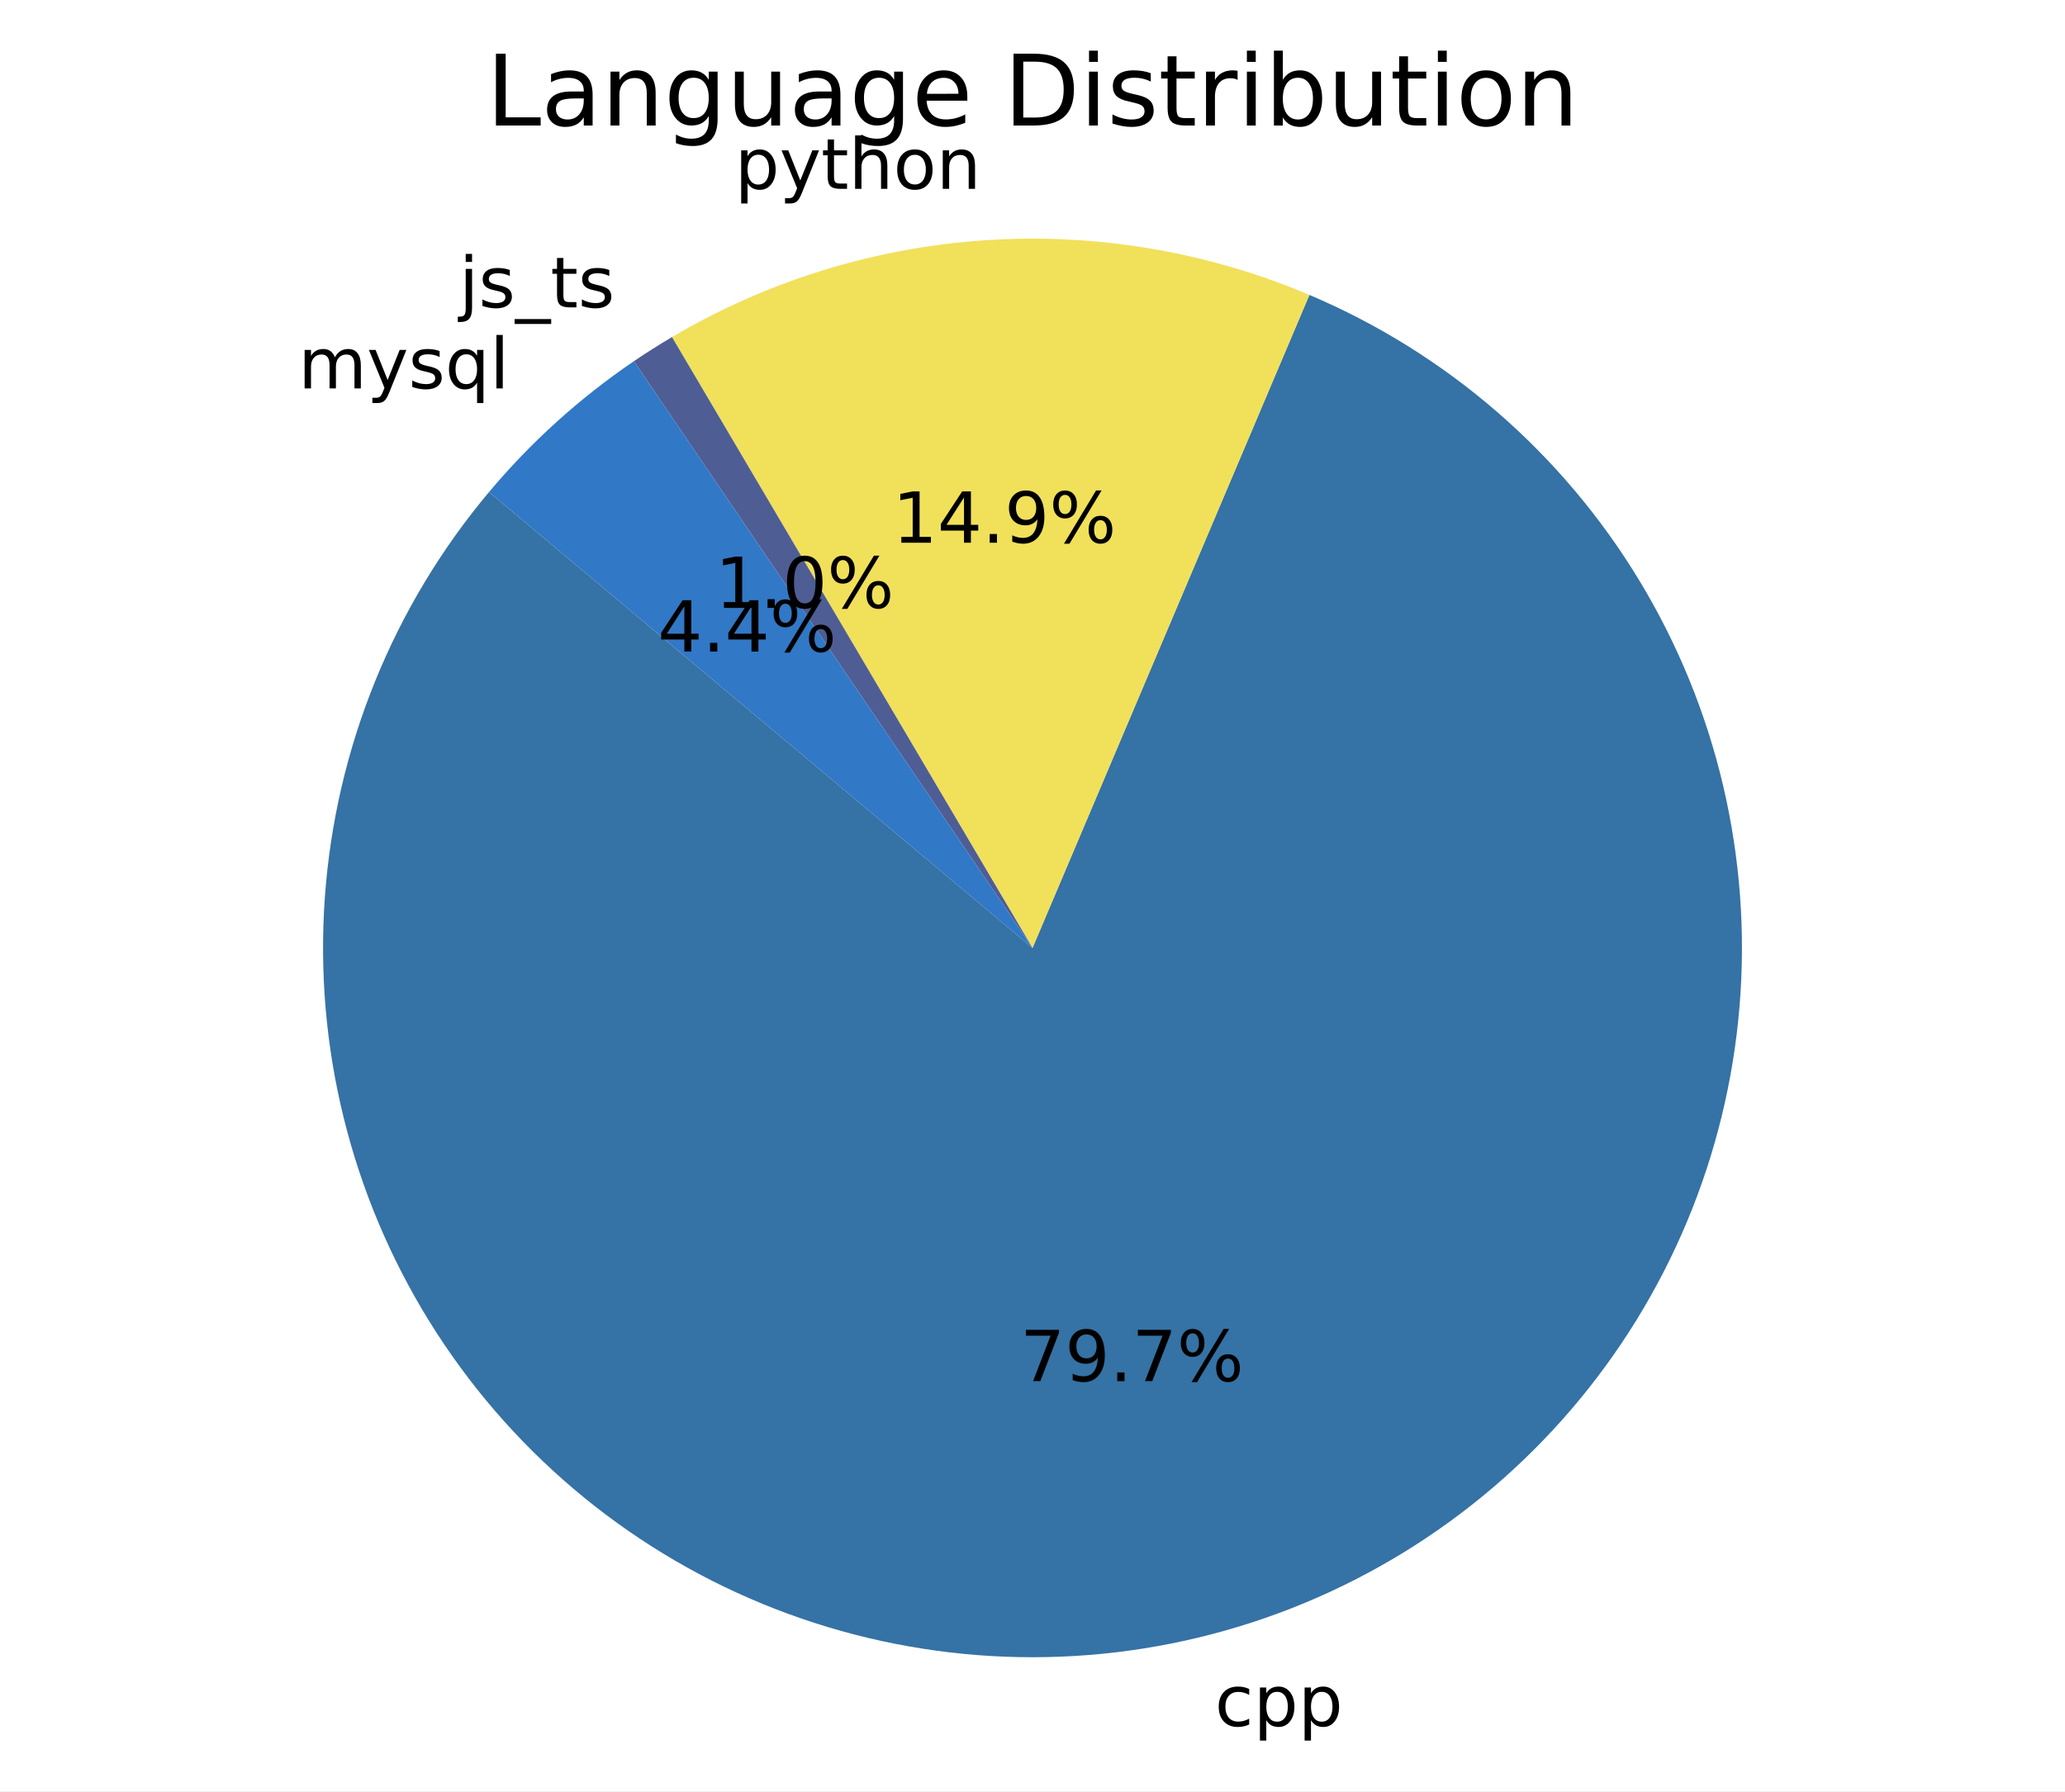
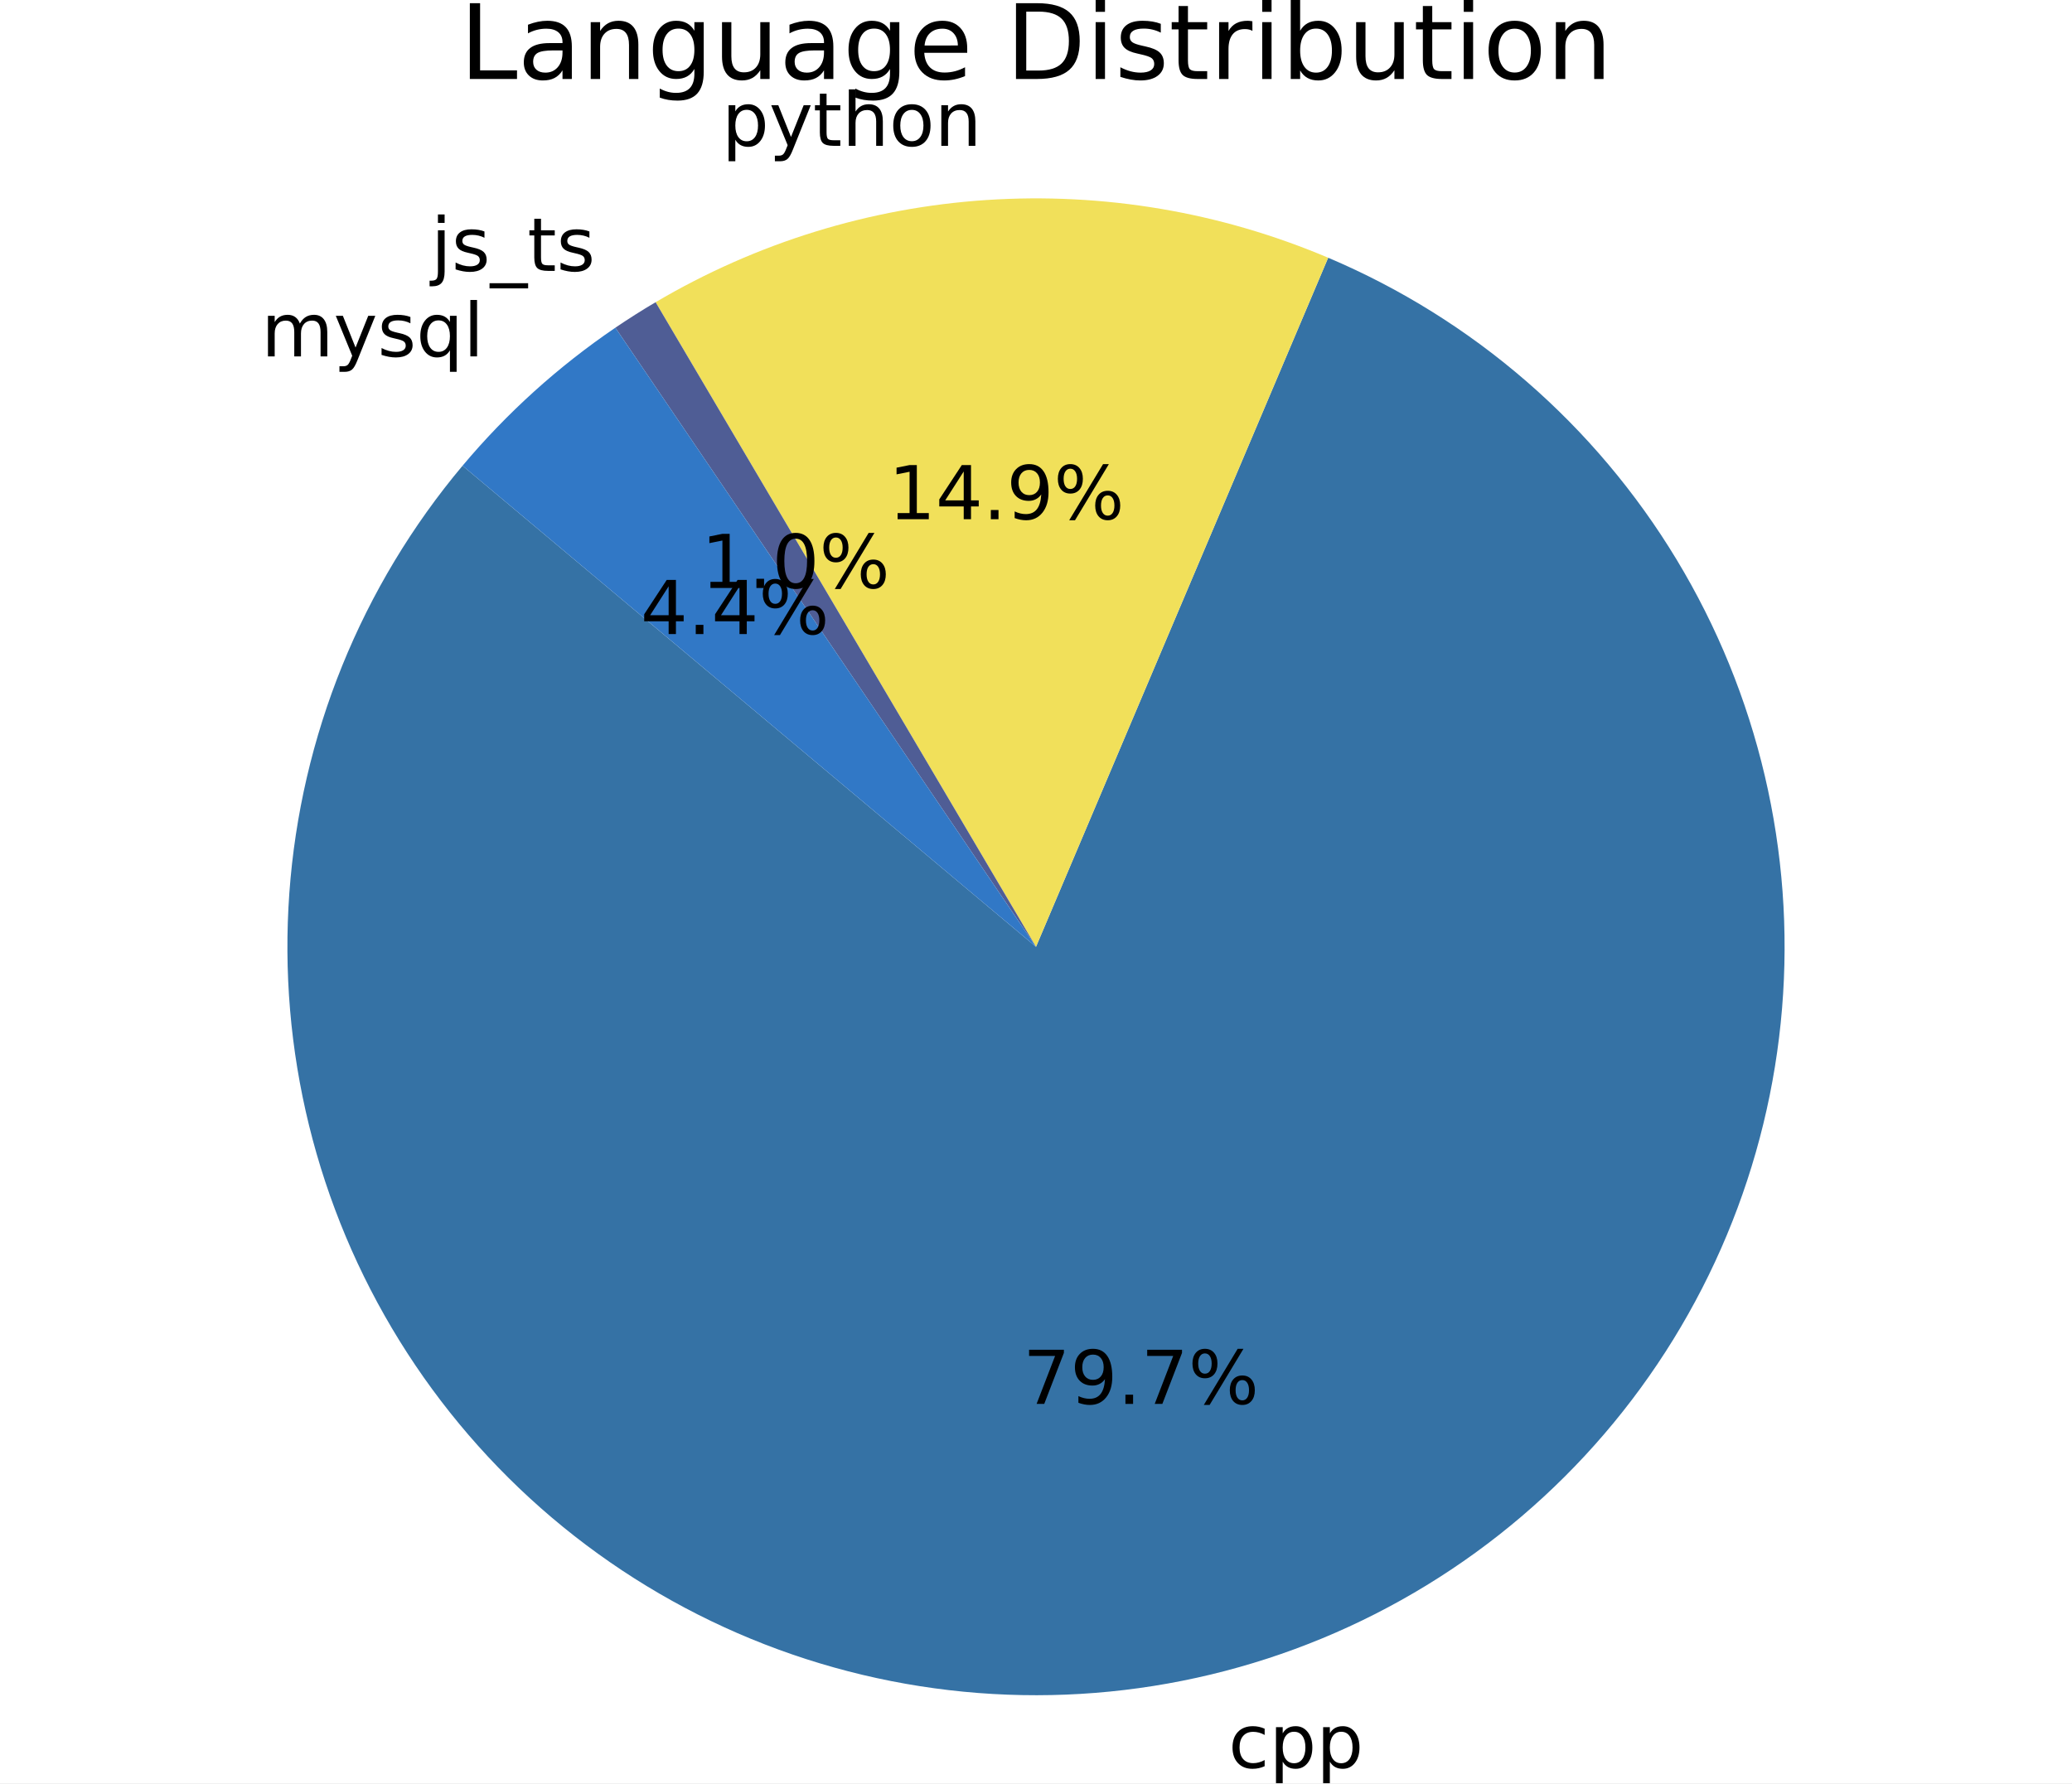
- <svg xmlns="http://www.w3.org/2000/svg" xmlns:xlink="http://www.w3.org/1999/xlink" width="293.4pt" height="254.567pt" viewBox="0 0 293.4 254.567" version="1.1">
+ <svg xmlns="http://www.w3.org/2000/svg" xmlns:xlink="http://www.w3.org/1999/xlink" width="279pt" height="240.167pt" viewBox="0 0 279 240.167" version="1.1">
  <defs>
    <style type="text/css">*{stroke-linejoin: round; stroke-linecap: butt}</style>
  </defs>
  <g id="figure_1">
    <g id="patch_1">
-       <path d="M 0 254.567  L 293.4 254.567  L 293.4 0  L 0 0  z " style="fill: #ffffff" />
+       <path d="M 0 240.167  L 279 240.167  L 279 0  L 0 0  z " style="fill: #ffffff" />
    </g>
    <g id="axes_1">
      <g id="patch_2">
-         <path d="M 69.483 69.925  C 62.707 78 57.239 87.089 53.28 96.858  C 49.321 106.628 46.918 116.959 46.161 127.473  C 45.403 137.987 46.299 148.556 48.817 158.792  C 51.335 169.028 55.443 178.807 60.991 187.77  C 66.539 196.734 73.459 204.771 81.498 211.59  C 89.537 218.409 98.597 223.925 108.345 227.936  C 118.094 231.947 128.412 234.404 138.922 235.217  C 149.432 236.031 160.005 235.19 170.254 232.727  C 180.504 230.264 190.304 226.208 199.297 220.707  C 208.29 215.207 216.364 208.33 223.225 200.327  C 230.087 192.324 235.65 183.294 239.713 173.567  C 243.776 163.84 246.288 153.535 247.157 143.029  C 248.026 132.524 247.242 121.946 244.833 111.684  C 242.424 101.421 238.42 91.6 232.967 82.578  C 227.515 73.556 220.68 65.445 212.714 58.542  C 204.748 51.638 195.747 46.027 186.042 41.912  L 146.7 134.718  z " style="fill: #3572a5" />
+         <path d="M 62.283 62.725  C 55.507 70.8 50.039 79.889 46.08 89.658  C 42.121 99.428 39.718 109.759 38.961 120.273  C 38.203 130.787 39.099 141.356 41.617 151.592  C 44.135 161.828 48.243 171.607 53.791 180.57  C 59.339 189.534 66.259 197.571 74.298 204.39  C 82.337 211.209 91.397 216.725 101.145 220.736  C 110.894 224.747 121.212 227.204 131.722 228.017  C 142.232 228.831 152.805 227.99 163.054 225.527  C 173.304 223.064 183.104 219.008 192.097 213.507  C 201.09 208.007 209.164 201.13 216.025 193.127  C 222.887 185.124 228.45 176.094 232.513 166.367  C 236.576 156.64 239.088 146.335 239.957 135.829  C 240.826 125.324 240.042 114.746 237.633 104.484  C 235.224 94.221 231.22 84.4 225.767 75.378  C 220.315 66.356 213.48 58.245 205.514 51.342  C 197.548 44.438 188.547 38.827 178.842 34.712  L 139.5 127.518  z " style="fill: #3572a5" />
      </g>
      <g id="patch_3">
-         <path d="M 186.042 41.912  C 171.53 35.761 155.776 33.097 140.048 34.138  C 124.32 35.178 109.054 39.892 95.479 47.902  L 146.7 134.718  z " style="fill: #f1e05a" />
+         <path d="M 178.842 34.712  C 164.33 28.561 148.576 25.897 132.848 26.938  C 117.12 27.978 101.854 32.692 88.279 40.702  L 139.5 127.518  z " style="fill: #f1e05a" />
      </g>
      <g id="patch_4">
-         <path d="M 95.479 47.902  C 94.557 48.445 93.645 49.004 92.741 49.576  C 91.837 50.149 90.943 50.736 90.058 51.337  L 146.7 134.718  z " style="fill: #4f5d95" />
+         <path d="M 88.279 40.702  C 87.357 41.245 86.445 41.804 85.541 42.376  C 84.637 42.949 83.743 43.536 82.858 44.137  L 139.5 127.518  z " style="fill: #4f5d95" />
      </g>
      <g id="patch_5">
-         <path d="M 90.058 51.337  C 86.221 53.944 82.569 56.811 79.128 59.92  C 75.687 63.029 72.464 66.372 69.483 69.925  L 146.7 134.718  z " style="fill: #3178c6" />
+         <path d="M 82.858 44.137  C 79.021 46.744 75.369 49.611 71.928 52.72  C 68.487 55.829 65.264 59.172 62.283 62.725  L 139.5 127.518  z " style="fill: #3178c6" />
      </g>
      <g id="matplotlib.axis_1" />
      <g id="matplotlib.axis_2" />
      <g id="text_1">
-         <g transform="translate(172.6099 245.2875) scale(0.1 -0.1)">
+         <g transform="translate(165.4099 238.0875) scale(0.1 -0.1)">
          <defs>
            <path id="DejaVuSans-63" d="M 3122 3366  L 3122 2828  Q 2878 2963 2633 3030  Q 2388 3097 2138 3097  Q 1578 3097 1268 2742  Q 959 2388 959 1747  Q 959 1106 1268 751  Q 1578 397 2138 397  Q 2388 397 2633 464  Q 2878 531 3122 666  L 3122 134  Q 2881 22 2623 -34  Q 2366 -91 2075 -91  Q 1284 -91 818 406  Q 353 903 353 1747  Q 353 2603 823 3093  Q 1294 3584 2113 3584  Q 2378 3584 2631 3529  Q 2884 3475 3122 3366  z " transform="scale(0.015625)" />
            <path id="DejaVuSans-70" d="M 1159 525  L 1159 -1331  L 581 -1331  L 581 3500  L 1159 3500  L 1159 2969  Q 1341 3281 1617 3432  Q 1894 3584 2278 3584  Q 2916 3584 3314 3078  Q 3713 2572 3713 1747  Q 3713 922 3314 415  Q 2916 -91 2278 -91  Q 1894 -91 1617 61  Q 1341 213 1159 525  z M 3116 1747  Q 3116 2381 2855 2742  Q 2594 3103 2138 3103  Q 1681 3103 1420 2742  Q 1159 2381 1159 1747  Q 1159 1113 1420 752  Q 1681 391 2138 391  Q 2594 391 2855 752  Q 3116 1113 3116 1747  z " transform="scale(0.015625)" />
          </defs>
          <use xlink:href="#DejaVuSans-63" />
          <use xlink:href="#DejaVuSans-70" x="54.98" />
          <use xlink:href="#DejaVuSans-70" x="118.457" />
        </g>
      </g>
      <g id="text_2">
-         <g transform="translate(144.9491 196.2828) scale(0.1 -0.1)">
+         <g transform="translate(137.7491 189.0828) scale(0.1 -0.1)">
          <defs>
            <path id="DejaVuSans-37" d="M 525 4666  L 3525 4666  L 3525 4397  L 1831 0  L 1172 0  L 2766 4134  L 525 4134  L 525 4666  z " transform="scale(0.015625)" />
            <path id="DejaVuSans-39" d="M 703 97  L 703 672  Q 941 559 1184 500  Q 1428 441 1663 441  Q 2288 441 2617 861  Q 2947 1281 2994 2138  Q 2813 1869 2534 1725  Q 2256 1581 1919 1581  Q 1219 1581 811 2004  Q 403 2428 403 3163  Q 403 3881 828 4315  Q 1253 4750 1959 4750  Q 2769 4750 3195 4129  Q 3622 3509 3622 2328  Q 3622 1225 3098 567  Q 2575 -91 1691 -91  Q 1453 -91 1209 -44  Q 966 3 703 97  z M 1959 2075  Q 2384 2075 2632 2365  Q 2881 2656 2881 3163  Q 2881 3666 2632 3958  Q 2384 4250 1959 4250  Q 1534 4250 1286 3958  Q 1038 3666 1038 3163  Q 1038 2656 1286 2365  Q 1534 2075 1959 2075  z " transform="scale(0.015625)" />
            <path id="DejaVuSans-2e" d="M 684 794  L 1344 794  L 1344 0  L 684 0  L 684 794  z " transform="scale(0.015625)" />
            <path id="DejaVuSans-25" d="M 4653 2053  Q 4381 2053 4226 1822  Q 4072 1591 4072 1178  Q 4072 772 4226 539  Q 4381 306 4653 306  Q 4919 306 5073 539  Q 5228 772 5228 1178  Q 5228 1588 5073 1820  Q 4919 2053 4653 2053  z M 4653 2450  Q 5147 2450 5437 2106  Q 5728 1763 5728 1178  Q 5728 594 5436 251  Q 5144 -91 4653 -91  Q 4153 -91 3862 251  Q 3572 594 3572 1178  Q 3572 1766 3864 2108  Q 4156 2450 4653 2450  z M 1428 4353  Q 1159 4353 1004 4120  Q 850 3888 850 3481  Q 850 3069 1003 2837  Q 1156 2606 1428 2606  Q 1700 2606 1854 2837  Q 2009 3069 2009 3481  Q 2009 3884 1853 4118  Q 1697 4353 1428 4353  z M 4250 4750  L 4750 4750  L 1831 -91  L 1331 -91  L 4250 4750  z M 1428 4750  Q 1922 4750 2215 4408  Q 2509 4066 2509 3481  Q 2509 2891 2217 2550  Q 1925 2209 1428 2209  Q 931 2209 642 2551  Q 353 2894 353 3481  Q 353 4063 643 4406  Q 934 4750 1428 4750  z " transform="scale(0.015625)" />
          </defs>
          <use xlink:href="#DejaVuSans-37" />
          <use xlink:href="#DejaVuSans-39" x="63.623" />
          <use xlink:href="#DejaVuSans-2e" x="127.246" />
          <use xlink:href="#DejaVuSans-37" x="159.033" />
          <use xlink:href="#DejaVuSans-25" x="222.656" />
        </g>
      </g>
      <g id="text_3">
-         <g transform="translate(104.4016 26.83887) scale(0.1 -0.1)">
+         <g transform="translate(97.20161 19.63887) scale(0.1 -0.1)">
          <defs>
            <path id="DejaVuSans-79" d="M 2059 -325  Q 1816 -950 1584 -1140  Q 1353 -1331 966 -1331  L 506 -1331  L 506 -850  L 844 -850  Q 1081 -850 1212 -737  Q 1344 -625 1503 -206  L 1606 56  L 191 3500  L 800 3500  L 1894 763  L 2988 3500  L 3597 3500  L 2059 -325  z " transform="scale(0.015625)" />
            <path id="DejaVuSans-74" d="M 1172 4494  L 1172 3500  L 2356 3500  L 2356 3053  L 1172 3053  L 1172 1153  Q 1172 725 1289 603  Q 1406 481 1766 481  L 2356 481  L 2356 0  L 1766 0  Q 1100 0 847 248  Q 594 497 594 1153  L 594 3053  L 172 3053  L 172 3500  L 594 3500  L 594 4494  L 1172 4494  z " transform="scale(0.015625)" />
            <path id="DejaVuSans-68" d="M 3513 2113  L 3513 0  L 2938 0  L 2938 2094  Q 2938 2591 2744 2837  Q 2550 3084 2163 3084  Q 1697 3084 1428 2787  Q 1159 2491 1159 1978  L 1159 0  L 581 0  L 581 4863  L 1159 4863  L 1159 2956  Q 1366 3272 1645 3428  Q 1925 3584 2291 3584  Q 2894 3584 3203 3211  Q 3513 2838 3513 2113  z " transform="scale(0.015625)" />
            <path id="DejaVuSans-6f" d="M 1959 3097  Q 1497 3097 1228 2736  Q 959 2375 959 1747  Q 959 1119 1226 758  Q 1494 397 1959 397  Q 2419 397 2687 759  Q 2956 1122 2956 1747  Q 2956 2369 2687 2733  Q 2419 3097 1959 3097  z M 1959 3584  Q 2709 3584 3137 3096  Q 3566 2609 3566 1747  Q 3566 888 3137 398  Q 2709 -91 1959 -91  Q 1206 -91 779 398  Q 353 888 353 1747  Q 353 2609 779 3096  Q 1206 3584 1959 3584  z " transform="scale(0.015625)" />
            <path id="DejaVuSans-6e" d="M 3513 2113  L 3513 0  L 2938 0  L 2938 2094  Q 2938 2591 2744 2837  Q 2550 3084 2163 3084  Q 1697 3084 1428 2787  Q 1159 2491 1159 1978  L 1159 0  L 581 0  L 581 3500  L 1159 3500  L 1159 2956  Q 1366 3272 1645 3428  Q 1925 3584 2291 3584  Q 2894 3584 3203 3211  Q 3513 2838 3513 2113  z " transform="scale(0.015625)" />
          </defs>
          <use xlink:href="#DejaVuSans-70" />
          <use xlink:href="#DejaVuSans-79" x="63.477" />
          <use xlink:href="#DejaVuSans-74" x="122.656" />
          <use xlink:href="#DejaVuSans-68" x="161.865" />
          <use xlink:href="#DejaVuSans-6f" x="225.244" />
          <use xlink:href="#DejaVuSans-6e" x="286.426" />
        </g>
      </g>
      <g id="text_4">
-         <g transform="translate(126.8252 77.12901) scale(0.1 -0.1)">
+         <g transform="translate(119.6252 69.92901) scale(0.1 -0.1)">
          <defs>
            <path id="DejaVuSans-31" d="M 794 531  L 1825 531  L 1825 4091  L 703 3866  L 703 4441  L 1819 4666  L 2450 4666  L 2450 531  L 3481 531  L 3481 0  L 794 0  L 794 531  z " transform="scale(0.015625)" />
            <path id="DejaVuSans-34" d="M 2419 4116  L 825 1625  L 2419 1625  L 2419 4116  z M 2253 4666  L 3047 4666  L 3047 1625  L 3713 1625  L 3713 1100  L 3047 1100  L 3047 0  L 2419 0  L 2419 1100  L 313 1100  L 313 1709  L 2253 4666  z " transform="scale(0.015625)" />
          </defs>
          <use xlink:href="#DejaVuSans-31" />
          <use xlink:href="#DejaVuSans-34" x="63.623" />
          <use xlink:href="#DejaVuSans-2e" x="127.246" />
          <use xlink:href="#DejaVuSans-39" x="159.033" />
          <use xlink:href="#DejaVuSans-25" x="222.656" />
        </g>
      </g>
      <g id="text_5">
-         <g transform="translate(65.22775 43.68262) scale(0.1 -0.1)">
+         <g transform="translate(58.02775 36.48262) scale(0.1 -0.1)">
          <defs>
            <path id="DejaVuSans-6a" d="M 603 3500  L 1178 3500  L 1178 -63  Q 1178 -731 923 -1031  Q 669 -1331 103 -1331  L -116 -1331  L -116 -844  L 38 -844  Q 366 -844 484 -692  Q 603 -541 603 -63  L 603 3500  z M 603 4863  L 1178 4863  L 1178 4134  L 603 4134  L 603 4863  z " transform="scale(0.015625)" />
            <path id="DejaVuSans-73" d="M 2834 3397  L 2834 2853  Q 2591 2978 2328 3040  Q 2066 3103 1784 3103  Q 1356 3103 1142 2972  Q 928 2841 928 2578  Q 928 2378 1081 2264  Q 1234 2150 1697 2047  L 1894 2003  Q 2506 1872 2764 1633  Q 3022 1394 3022 966  Q 3022 478 2636 193  Q 2250 -91 1575 -91  Q 1294 -91 989 -36  Q 684 19 347 128  L 347 722  Q 666 556 975 473  Q 1284 391 1588 391  Q 1994 391 2212 530  Q 2431 669 2431 922  Q 2431 1156 2273 1281  Q 2116 1406 1581 1522  L 1381 1569  Q 847 1681 609 1914  Q 372 2147 372 2553  Q 372 3047 722 3315  Q 1072 3584 1716 3584  Q 2034 3584 2315 3537  Q 2597 3491 2834 3397  z " transform="scale(0.015625)" />
            <path id="DejaVuSans-5f" d="M 3263 -1063  L 3263 -1509  L -63 -1509  L -63 -1063  L 3263 -1063  z " transform="scale(0.015625)" />
          </defs>
          <use xlink:href="#DejaVuSans-6a" />
          <use xlink:href="#DejaVuSans-73" x="27.783" />
          <use xlink:href="#DejaVuSans-5f" x="79.883" />
          <use xlink:href="#DejaVuSans-74" x="129.883" />
          <use xlink:href="#DejaVuSans-73" x="169.092" />
        </g>
      </g>
      <g id="text_6">
-         <g transform="translate(101.6222 86.39236) scale(0.1 -0.1)">
+         <g transform="translate(94.42217 79.19236) scale(0.1 -0.1)">
          <defs>
            <path id="DejaVuSans-30" d="M 2034 4250  Q 1547 4250 1301 3770  Q 1056 3291 1056 2328  Q 1056 1369 1301 889  Q 1547 409 2034 409  Q 2525 409 2770 889  Q 3016 1369 3016 2328  Q 3016 3291 2770 3770  Q 2525 4250 2034 4250  z M 2034 4750  Q 2819 4750 3233 4129  Q 3647 3509 3647 2328  Q 3647 1150 3233 529  Q 2819 -91 2034 -91  Q 1250 -91 836 529  Q 422 1150 422 2328  Q 422 3509 836 4129  Q 1250 4750 2034 4750  z " transform="scale(0.015625)" />
          </defs>
          <use xlink:href="#DejaVuSans-31" />
          <use xlink:href="#DejaVuSans-2e" x="63.623" />
          <use xlink:href="#DejaVuSans-30" x="95.41" />
          <use xlink:href="#DejaVuSans-25" x="159.033" />
        </g>
      </g>
      <g id="text_7">
-         <g transform="translate(42.37554 55.19988) scale(0.1 -0.1)">
+         <g transform="translate(35.17554 47.99988) scale(0.1 -0.1)">
          <defs>
            <path id="DejaVuSans-6d" d="M 3328 2828  Q 3544 3216 3844 3400  Q 4144 3584 4550 3584  Q 5097 3584 5394 3201  Q 5691 2819 5691 2113  L 5691 0  L 5113 0  L 5113 2094  Q 5113 2597 4934 2840  Q 4756 3084 4391 3084  Q 3944 3084 3684 2787  Q 3425 2491 3425 1978  L 3425 0  L 2847 0  L 2847 2094  Q 2847 2600 2669 2842  Q 2491 3084 2119 3084  Q 1678 3084 1418 2786  Q 1159 2488 1159 1978  L 1159 0  L 581 0  L 581 3500  L 1159 3500  L 1159 2956  Q 1356 3278 1631 3431  Q 1906 3584 2284 3584  Q 2666 3584 2933 3390  Q 3200 3197 3328 2828  z " transform="scale(0.015625)" />
            <path id="DejaVuSans-71" d="M 947 1747  Q 947 1113 1208 752  Q 1469 391 1925 391  Q 2381 391 2643 752  Q 2906 1113 2906 1747  Q 2906 2381 2643 2742  Q 2381 3103 1925 3103  Q 1469 3103 1208 2742  Q 947 2381 947 1747  z M 2906 525  Q 2725 213 2448 61  Q 2172 -91 1784 -91  Q 1150 -91 751 415  Q 353 922 353 1747  Q 353 2572 751 3078  Q 1150 3584 1784 3584  Q 2172 3584 2448 3432  Q 2725 3281 2906 2969  L 2906 3500  L 3481 3500  L 3481 -1331  L 2906 -1331  L 2906 525  z " transform="scale(0.015625)" />
            <path id="DejaVuSans-6c" d="M 603 4863  L 1178 4863  L 1178 0  L 603 0  L 603 4863  z " transform="scale(0.015625)" />
          </defs>
          <use xlink:href="#DejaVuSans-6d" />
          <use xlink:href="#DejaVuSans-79" x="97.412" />
          <use xlink:href="#DejaVuSans-73" x="156.592" />
          <use xlink:href="#DejaVuSans-71" x="208.691" />
          <use xlink:href="#DejaVuSans-6c" x="272.168" />
        </g>
      </g>
      <g id="text_8">
-         <g transform="translate(93.45448 92.59865) scale(0.1 -0.1)">
+         <g transform="translate(86.25448 85.39866) scale(0.1 -0.1)">
          <use xlink:href="#DejaVuSans-34" />
          <use xlink:href="#DejaVuSans-2e" x="63.623" />
          <use xlink:href="#DejaVuSans-34" x="95.41" />
          <use xlink:href="#DejaVuSans-25" x="159.033" />
        </g>
      </g>
      <g id="text_9">
-         <g transform="translate(69.09188 17.83781) scale(0.14 -0.14)">
+         <g transform="translate(61.89187 10.63781) scale(0.14 -0.14)">
          <defs>
            <path id="DejaVuSans-4c" d="M 628 4666  L 1259 4666  L 1259 531  L 3531 531  L 3531 0  L 628 0  L 628 4666  z " transform="scale(0.015625)" />
            <path id="DejaVuSans-61" d="M 2194 1759  Q 1497 1759 1228 1600  Q 959 1441 959 1056  Q 959 750 1161 570  Q 1363 391 1709 391  Q 2188 391 2477 730  Q 2766 1069 2766 1631  L 2766 1759  L 2194 1759  z M 3341 1997  L 3341 0  L 2766 0  L 2766 531  Q 2569 213 2275 61  Q 1981 -91 1556 -91  Q 1019 -91 701 211  Q 384 513 384 1019  Q 384 1609 779 1909  Q 1175 2209 1959 2209  L 2766 2209  L 2766 2266  Q 2766 2663 2505 2880  Q 2244 3097 1772 3097  Q 1472 3097 1187 3025  Q 903 2953 641 2809  L 641 3341  Q 956 3463 1253 3523  Q 1550 3584 1831 3584  Q 2591 3584 2966 3190  Q 3341 2797 3341 1997  z " transform="scale(0.015625)" />
            <path id="DejaVuSans-67" d="M 2906 1791  Q 2906 2416 2648 2759  Q 2391 3103 1925 3103  Q 1463 3103 1205 2759  Q 947 2416 947 1791  Q 947 1169 1205 825  Q 1463 481 1925 481  Q 2391 481 2648 825  Q 2906 1169 2906 1791  z M 3481 434  Q 3481 -459 3084 -895  Q 2688 -1331 1869 -1331  Q 1566 -1331 1297 -1286  Q 1028 -1241 775 -1147  L 775 -588  Q 1028 -725 1275 -790  Q 1522 -856 1778 -856  Q 2344 -856 2625 -561  Q 2906 -266 2906 331  L 2906 616  Q 2728 306 2450 153  Q 2172 0 1784 0  Q 1141 0 747 490  Q 353 981 353 1791  Q 353 2603 747 3093  Q 1141 3584 1784 3584  Q 2172 3584 2450 3431  Q 2728 3278 2906 2969  L 2906 3500  L 3481 3500  L 3481 434  z " transform="scale(0.015625)" />
            <path id="DejaVuSans-75" d="M 544 1381  L 544 3500  L 1119 3500  L 1119 1403  Q 1119 906 1312 657  Q 1506 409 1894 409  Q 2359 409 2629 706  Q 2900 1003 2900 1516  L 2900 3500  L 3475 3500  L 3475 0  L 2900 0  L 2900 538  Q 2691 219 2414 64  Q 2138 -91 1772 -91  Q 1169 -91 856 284  Q 544 659 544 1381  z M 1991 3584  L 1991 3584  z " transform="scale(0.015625)" />
            <path id="DejaVuSans-65" d="M 3597 1894  L 3597 1613  L 953 1613  Q 991 1019 1311 708  Q 1631 397 2203 397  Q 2534 397 2845 478  Q 3156 559 3463 722  L 3463 178  Q 3153 47 2828 -22  Q 2503 -91 2169 -91  Q 1331 -91 842 396  Q 353 884 353 1716  Q 353 2575 817 3079  Q 1281 3584 2069 3584  Q 2775 3584 3186 3129  Q 3597 2675 3597 1894  z M 3022 2063  Q 3016 2534 2758 2815  Q 2500 3097 2075 3097  Q 1594 3097 1305 2825  Q 1016 2553 972 2059  L 3022 2063  z " transform="scale(0.015625)" />
            <path id="DejaVuSans-20" transform="scale(0.015625)" />
            <path id="DejaVuSans-44" d="M 1259 4147  L 1259 519  L 2022 519  Q 2988 519 3436 956  Q 3884 1394 3884 2338  Q 3884 3275 3436 3711  Q 2988 4147 2022 4147  L 1259 4147  z M 628 4666  L 1925 4666  Q 3281 4666 3915 4102  Q 4550 3538 4550 2338  Q 4550 1131 3912 565  Q 3275 0 1925 0  L 628 0  L 628 4666  z " transform="scale(0.015625)" />
            <path id="DejaVuSans-69" d="M 603 3500  L 1178 3500  L 1178 0  L 603 0  L 603 3500  z M 603 4863  L 1178 4863  L 1178 4134  L 603 4134  L 603 4863  z " transform="scale(0.015625)" />
            <path id="DejaVuSans-72" d="M 2631 2963  Q 2534 3019 2420 3045  Q 2306 3072 2169 3072  Q 1681 3072 1420 2755  Q 1159 2438 1159 1844  L 1159 0  L 581 0  L 581 3500  L 1159 3500  L 1159 2956  Q 1341 3275 1631 3429  Q 1922 3584 2338 3584  Q 2397 3584 2469 3576  Q 2541 3569 2628 3553  L 2631 2963  z " transform="scale(0.015625)" />
            <path id="DejaVuSans-62" d="M 3116 1747  Q 3116 2381 2855 2742  Q 2594 3103 2138 3103  Q 1681 3103 1420 2742  Q 1159 2381 1159 1747  Q 1159 1113 1420 752  Q 1681 391 2138 391  Q 2594 391 2855 752  Q 3116 1113 3116 1747  z M 1159 2969  Q 1341 3281 1617 3432  Q 1894 3584 2278 3584  Q 2916 3584 3314 3078  Q 3713 2572 3713 1747  Q 3713 922 3314 415  Q 2916 -91 2278 -91  Q 1894 -91 1617 61  Q 1341 213 1159 525  L 1159 0  L 581 0  L 581 4863  L 1159 4863  L 1159 2969  z " transform="scale(0.015625)" />
          </defs>
          <use xlink:href="#DejaVuSans-4c" />
          <use xlink:href="#DejaVuSans-61" x="55.713" />
          <use xlink:href="#DejaVuSans-6e" x="116.992" />
          <use xlink:href="#DejaVuSans-67" x="180.371" />
          <use xlink:href="#DejaVuSans-75" x="243.848" />
          <use xlink:href="#DejaVuSans-61" x="307.227" />
          <use xlink:href="#DejaVuSans-67" x="368.506" />
          <use xlink:href="#DejaVuSans-65" x="431.982" />
          <use xlink:href="#DejaVuSans-20" x="493.506" />
          <use xlink:href="#DejaVuSans-44" x="525.293" />
          <use xlink:href="#DejaVuSans-69" x="602.295" />
          <use xlink:href="#DejaVuSans-73" x="630.078" />
          <use xlink:href="#DejaVuSans-74" x="682.178" />
          <use xlink:href="#DejaVuSans-72" x="721.387" />
          <use xlink:href="#DejaVuSans-69" x="762.5" />
          <use xlink:href="#DejaVuSans-62" x="790.283" />
          <use xlink:href="#DejaVuSans-75" x="853.76" />
          <use xlink:href="#DejaVuSans-74" x="917.139" />
          <use xlink:href="#DejaVuSans-69" x="956.348" />
          <use xlink:href="#DejaVuSans-6f" x="984.131" />
          <use xlink:href="#DejaVuSans-6e" x="1045.312" />
        </g>
      </g>
    </g>
  </g>
</svg>
